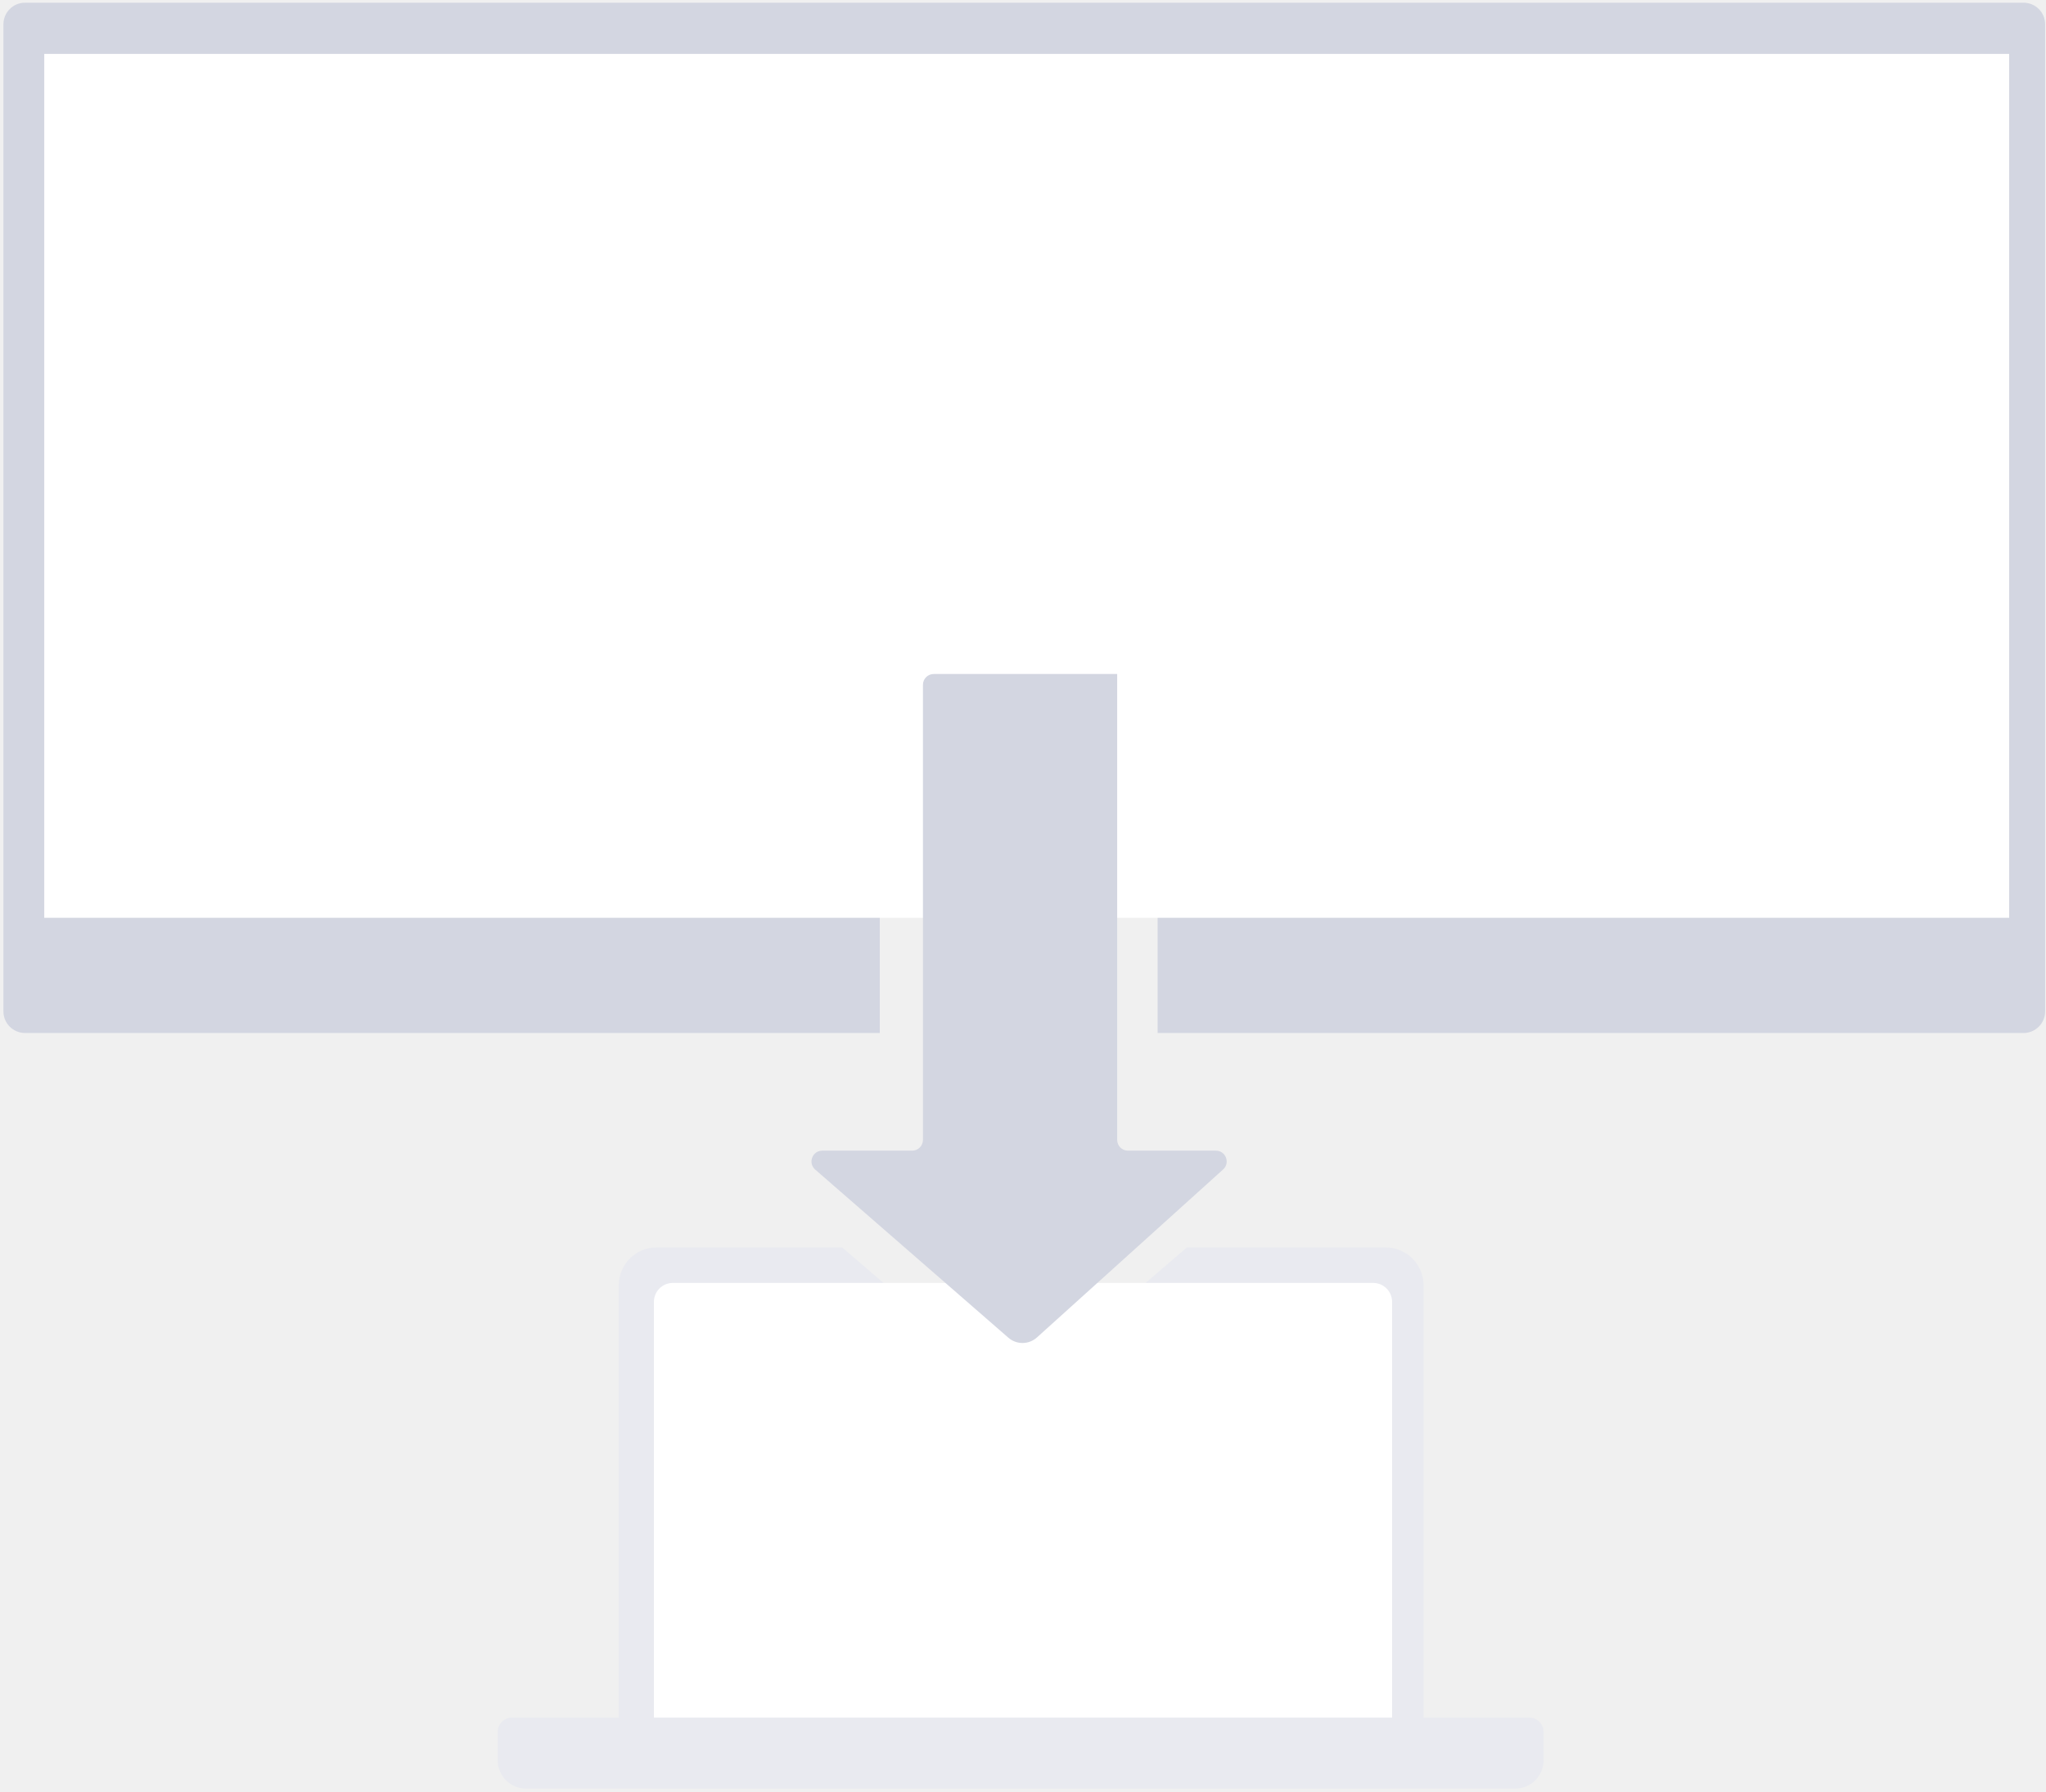
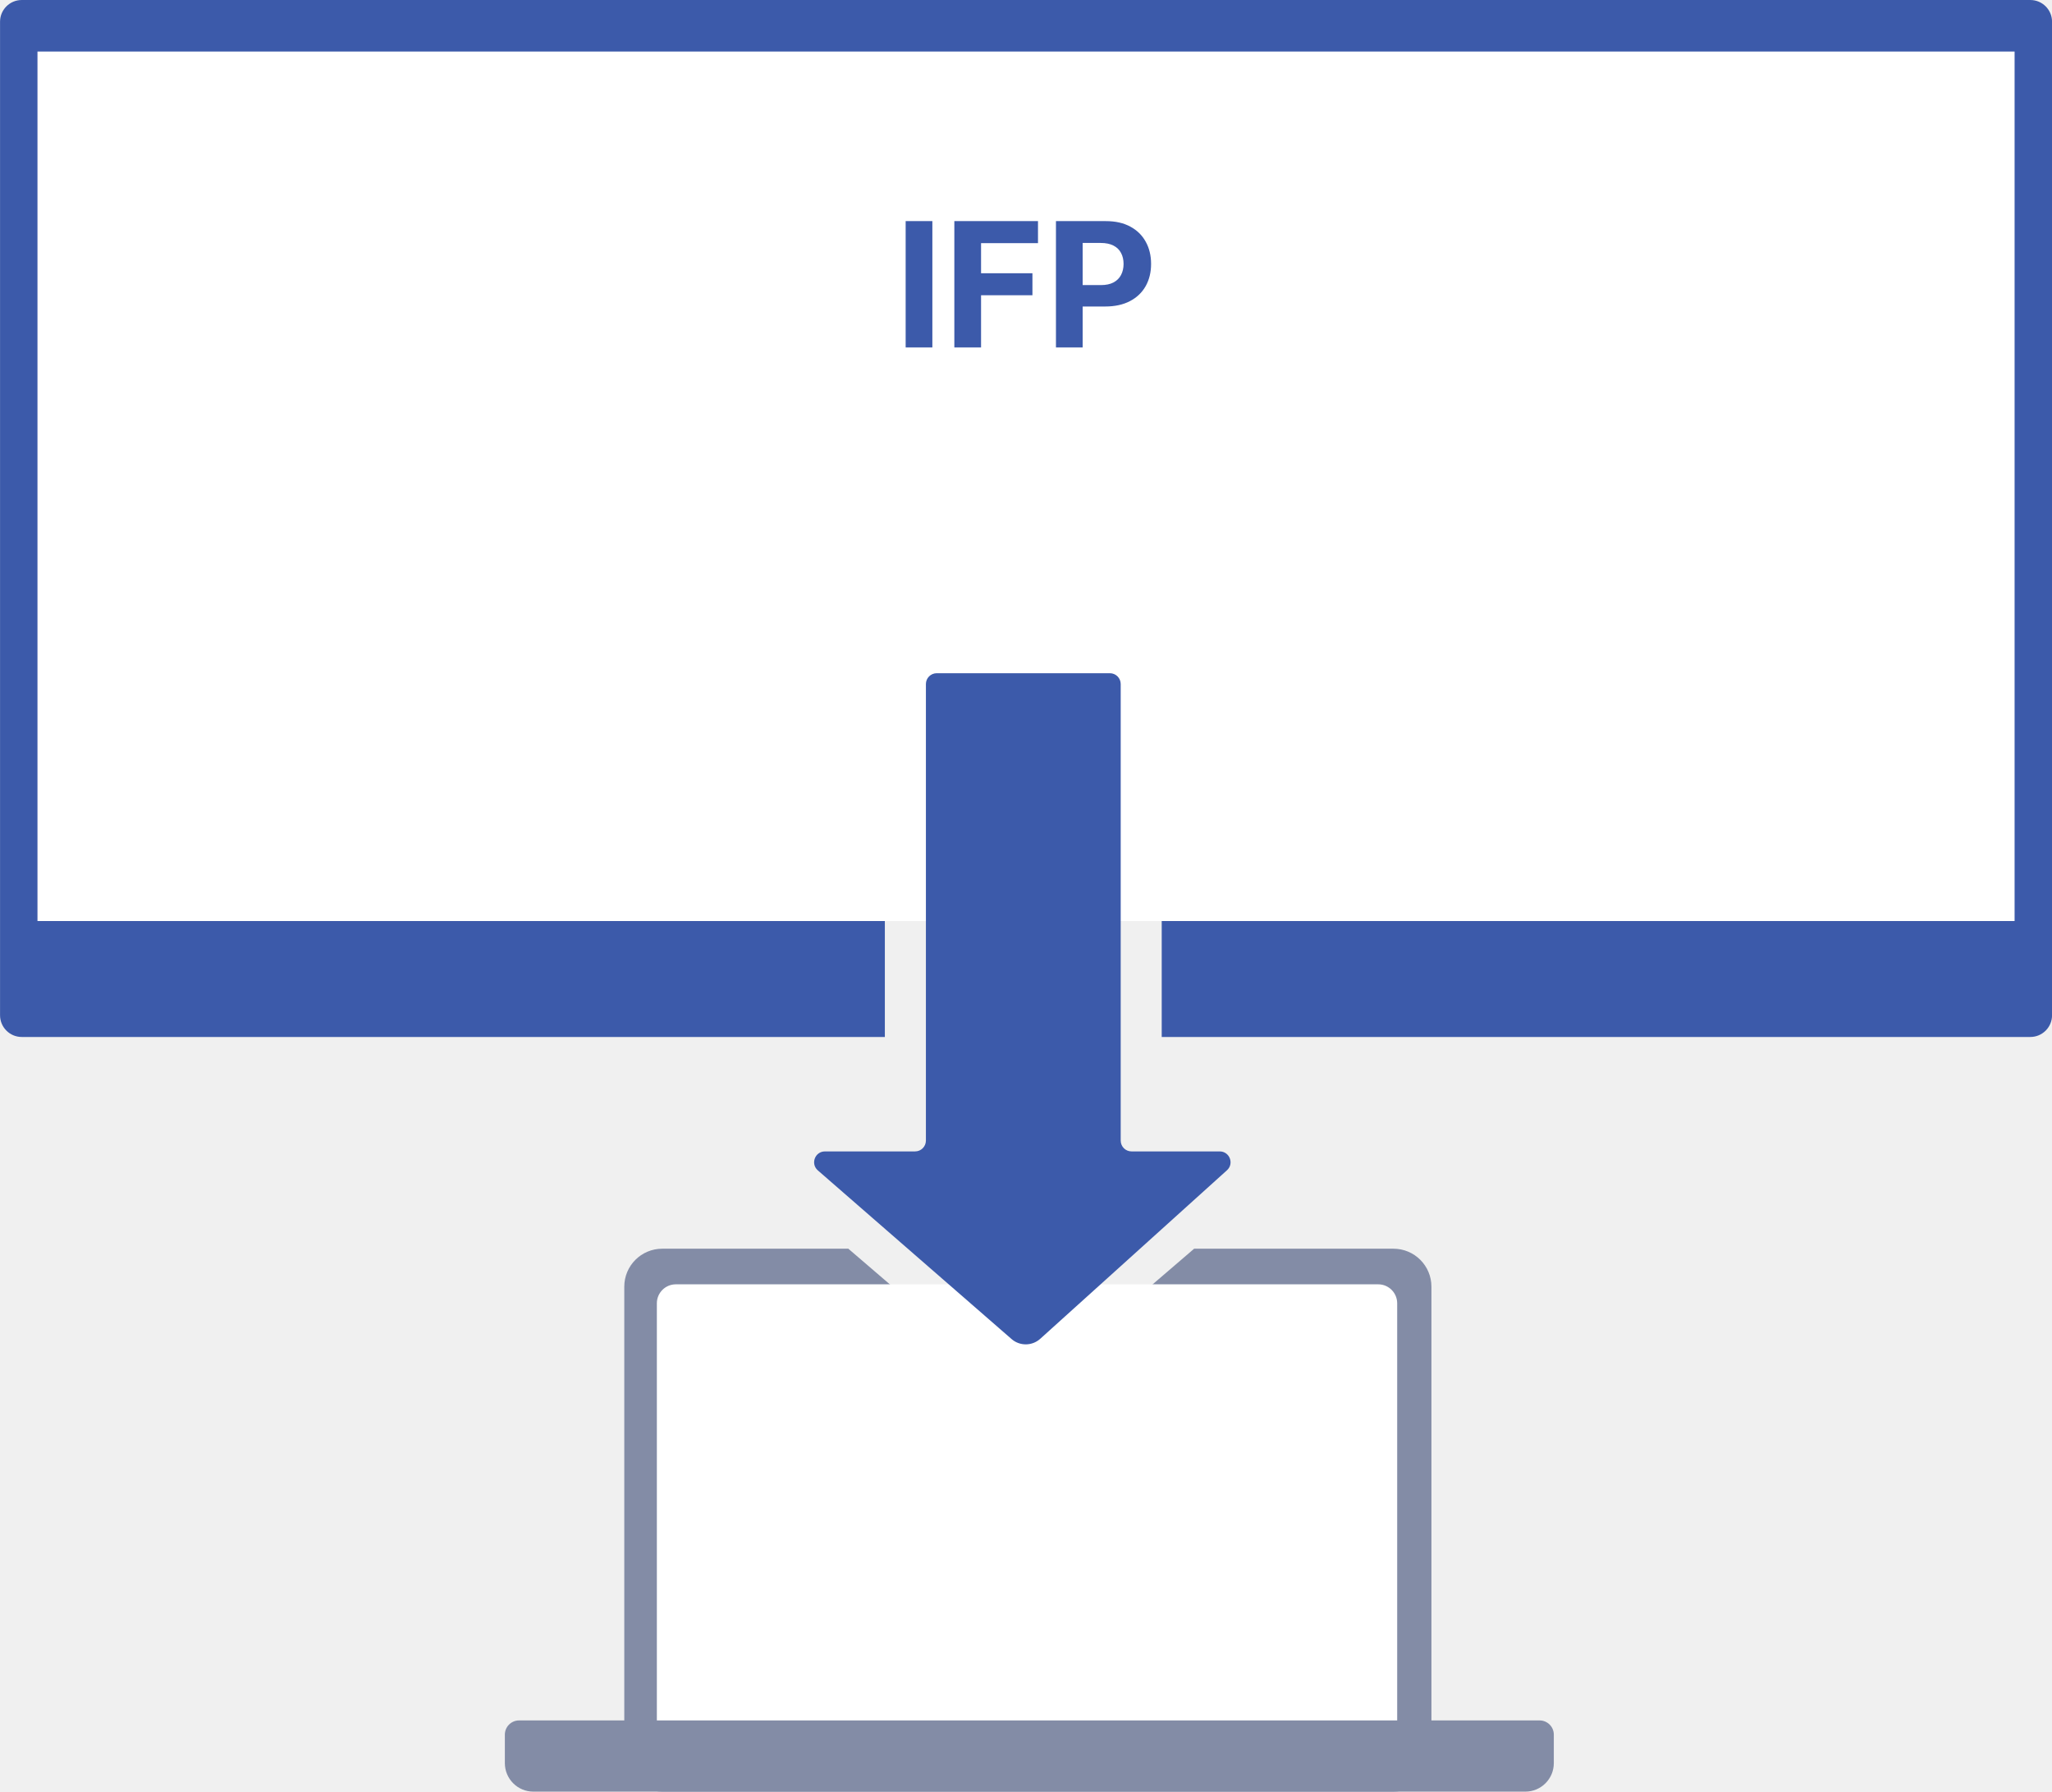
- <svg xmlns="http://www.w3.org/2000/svg" width="378" height="331" viewBox="0 0 378 331" fill="none">
-   <path d="M263.001 237.494V323.506C263.001 327.369 259.869 330.5 256.007 330.5H121.311C117.448 330.5 114.316 327.369 114.316 323.506L114.316 237.494C114.316 233.631 117.448 230.5 121.311 230.5H155.588L182.882 253.932C185.503 256.182 189.374 256.182 191.994 253.932L219.288 230.5H256.007C259.869 230.5 263.001 233.631 263.001 237.494Z" fill="#E9EAF0" />
-   <path d="M257.189 317.478H120.813L120.812 240.556C120.812 238.624 122.378 237.059 124.31 237.059L253.692 237.059C255.623 237.059 257.189 238.624 257.189 240.556V317.478Z" fill="white" />
-   <path d="M282.556 317.386H94.572C93.124 317.386 91.949 318.56 91.949 320.009V325.254C91.949 328.151 94.298 330.5 97.195 330.5H279.934C282.831 330.5 285.179 328.151 285.179 325.254V320.009C285.179 318.56 284.005 317.386 282.556 317.386Z" fill="#E9EAF0" />
-   <path d="M0.634 4.487L0.634 186.89C0.634 189.092 2.419 190.877 4.621 190.877L162.541 190.877L162.541 166.457L213.873 166.457L213.873 190.877L373.853 190.877C376.055 190.877 377.84 189.092 377.84 186.89L377.84 4.487C377.84 2.285 376.055 0.5 373.853 0.5L4.621 0.5C2.419 0.5 0.634 2.285 0.634 4.487Z" fill="#D3D6E1" />
-   <path d="M371.192 169.592H8.176V9.959H371.192V169.592Z" fill="white" />
-   <path d="M170.515 210.627V126.534C170.515 125.434 171.408 124.541 172.509 124.541H206.398V210.627C206.398 211.728 207.29 212.621 208.391 212.621H224.637C226.462 212.621 227.328 214.871 225.972 216.094L191.579 247.132C190.081 248.483 187.811 248.504 186.29 247.179L150.611 216.118C149.22 214.907 150.076 212.621 151.92 212.621H168.522C169.623 212.621 170.515 211.728 170.515 210.627Z" fill="#D3D6E1" />
+ <svg xmlns="http://www.w3.org/2000/svg" width="378" height="330" viewBox="0 0 378 330" fill="none">
+   <path d="M263.684 236.994V323.006C263.684 326.869 260.553 330 256.69 330H121.994C118.131 330 115 326.869 115 323.006L115 236.994C115 233.131 118.131 230 121.994 230H156.272L183.566 253.432C186.187 255.682 190.057 255.682 192.678 253.432L219.972 230H256.69C260.553 230 263.684 233.131 263.684 236.994Z" fill="#838CA6" />
+   <path d="M257.376 316.979H121L121 240.057C121 238.125 122.566 236.56 124.497 236.56L253.879 236.56C255.811 236.56 257.376 238.125 257.376 240.057V316.979Z" fill="white" />
+   <path d="M283.607 316.886H95.623C94.174 316.886 93 318.06 93 319.509V324.754C93 327.651 95.349 330 98.246 330H280.984C283.881 330 286.23 327.651 286.23 324.754V319.509C286.23 318.06 285.056 316.886 283.607 316.886Z" fill="#838CA6" />
+   <path d="M0.008 4.001L0.008 187.001C0.008 189.21 1.799 191.001 4.008 191.001L163 191.001L163 166.501L214 166.501L214 191.001L374.008 191.001C376.217 191.001 378.008 189.21 378.008 187.001L378.008 4.001C378.008 1.792 376.217 0.001 374.008 0.001L4.008 0.001C1.799 0.001 0.008 1.792 0.008 4.001Z" fill="#3C5AAA" />
+   <path d="M371.109 169.646H6.904V9.491H371.109V169.646Z" fill="white" />
+   <path d="M171.752 40.727V64H166.831V40.727H171.752ZM175.8 64V40.727H191.209V44.784H180.721V50.33H190.186V54.386H180.721V64H175.8ZM194.519 64V40.727H203.701C205.466 40.727 206.97 41.064 208.212 41.739C209.454 42.405 210.401 43.333 211.053 44.523C211.712 45.705 212.042 47.068 212.042 48.614C212.042 50.159 211.708 51.523 211.042 52.705C210.375 53.886 209.409 54.807 208.144 55.466C206.886 56.125 205.364 56.455 203.576 56.455H197.723V52.511H202.78C203.727 52.511 204.507 52.349 205.121 52.023C205.742 51.689 206.204 51.231 206.507 50.648C206.818 50.057 206.973 49.379 206.973 48.614C206.973 47.841 206.818 47.167 206.507 46.591C206.204 46.008 205.742 45.557 205.121 45.239C204.5 44.913 203.712 44.75 202.757 44.75H199.439V64H194.519Z" fill="#3C5AAA" />
+   <path d="M170.562 210.086V125.993C170.562 124.893 171.455 124 172.556 124H204.455C205.554 124 206.445 124.891 206.445 125.99V210.086C206.445 211.187 207.337 212.08 208.438 212.08H224.684C226.509 212.08 227.375 214.33 226.019 215.553L191.626 246.591C190.128 247.942 187.858 247.963 186.337 246.638L150.657 215.577C149.267 214.366 150.123 212.08 151.966 212.08H168.569C169.67 212.08 170.562 211.187 170.562 210.086Z" fill="#3C5AAA" />
</svg>
